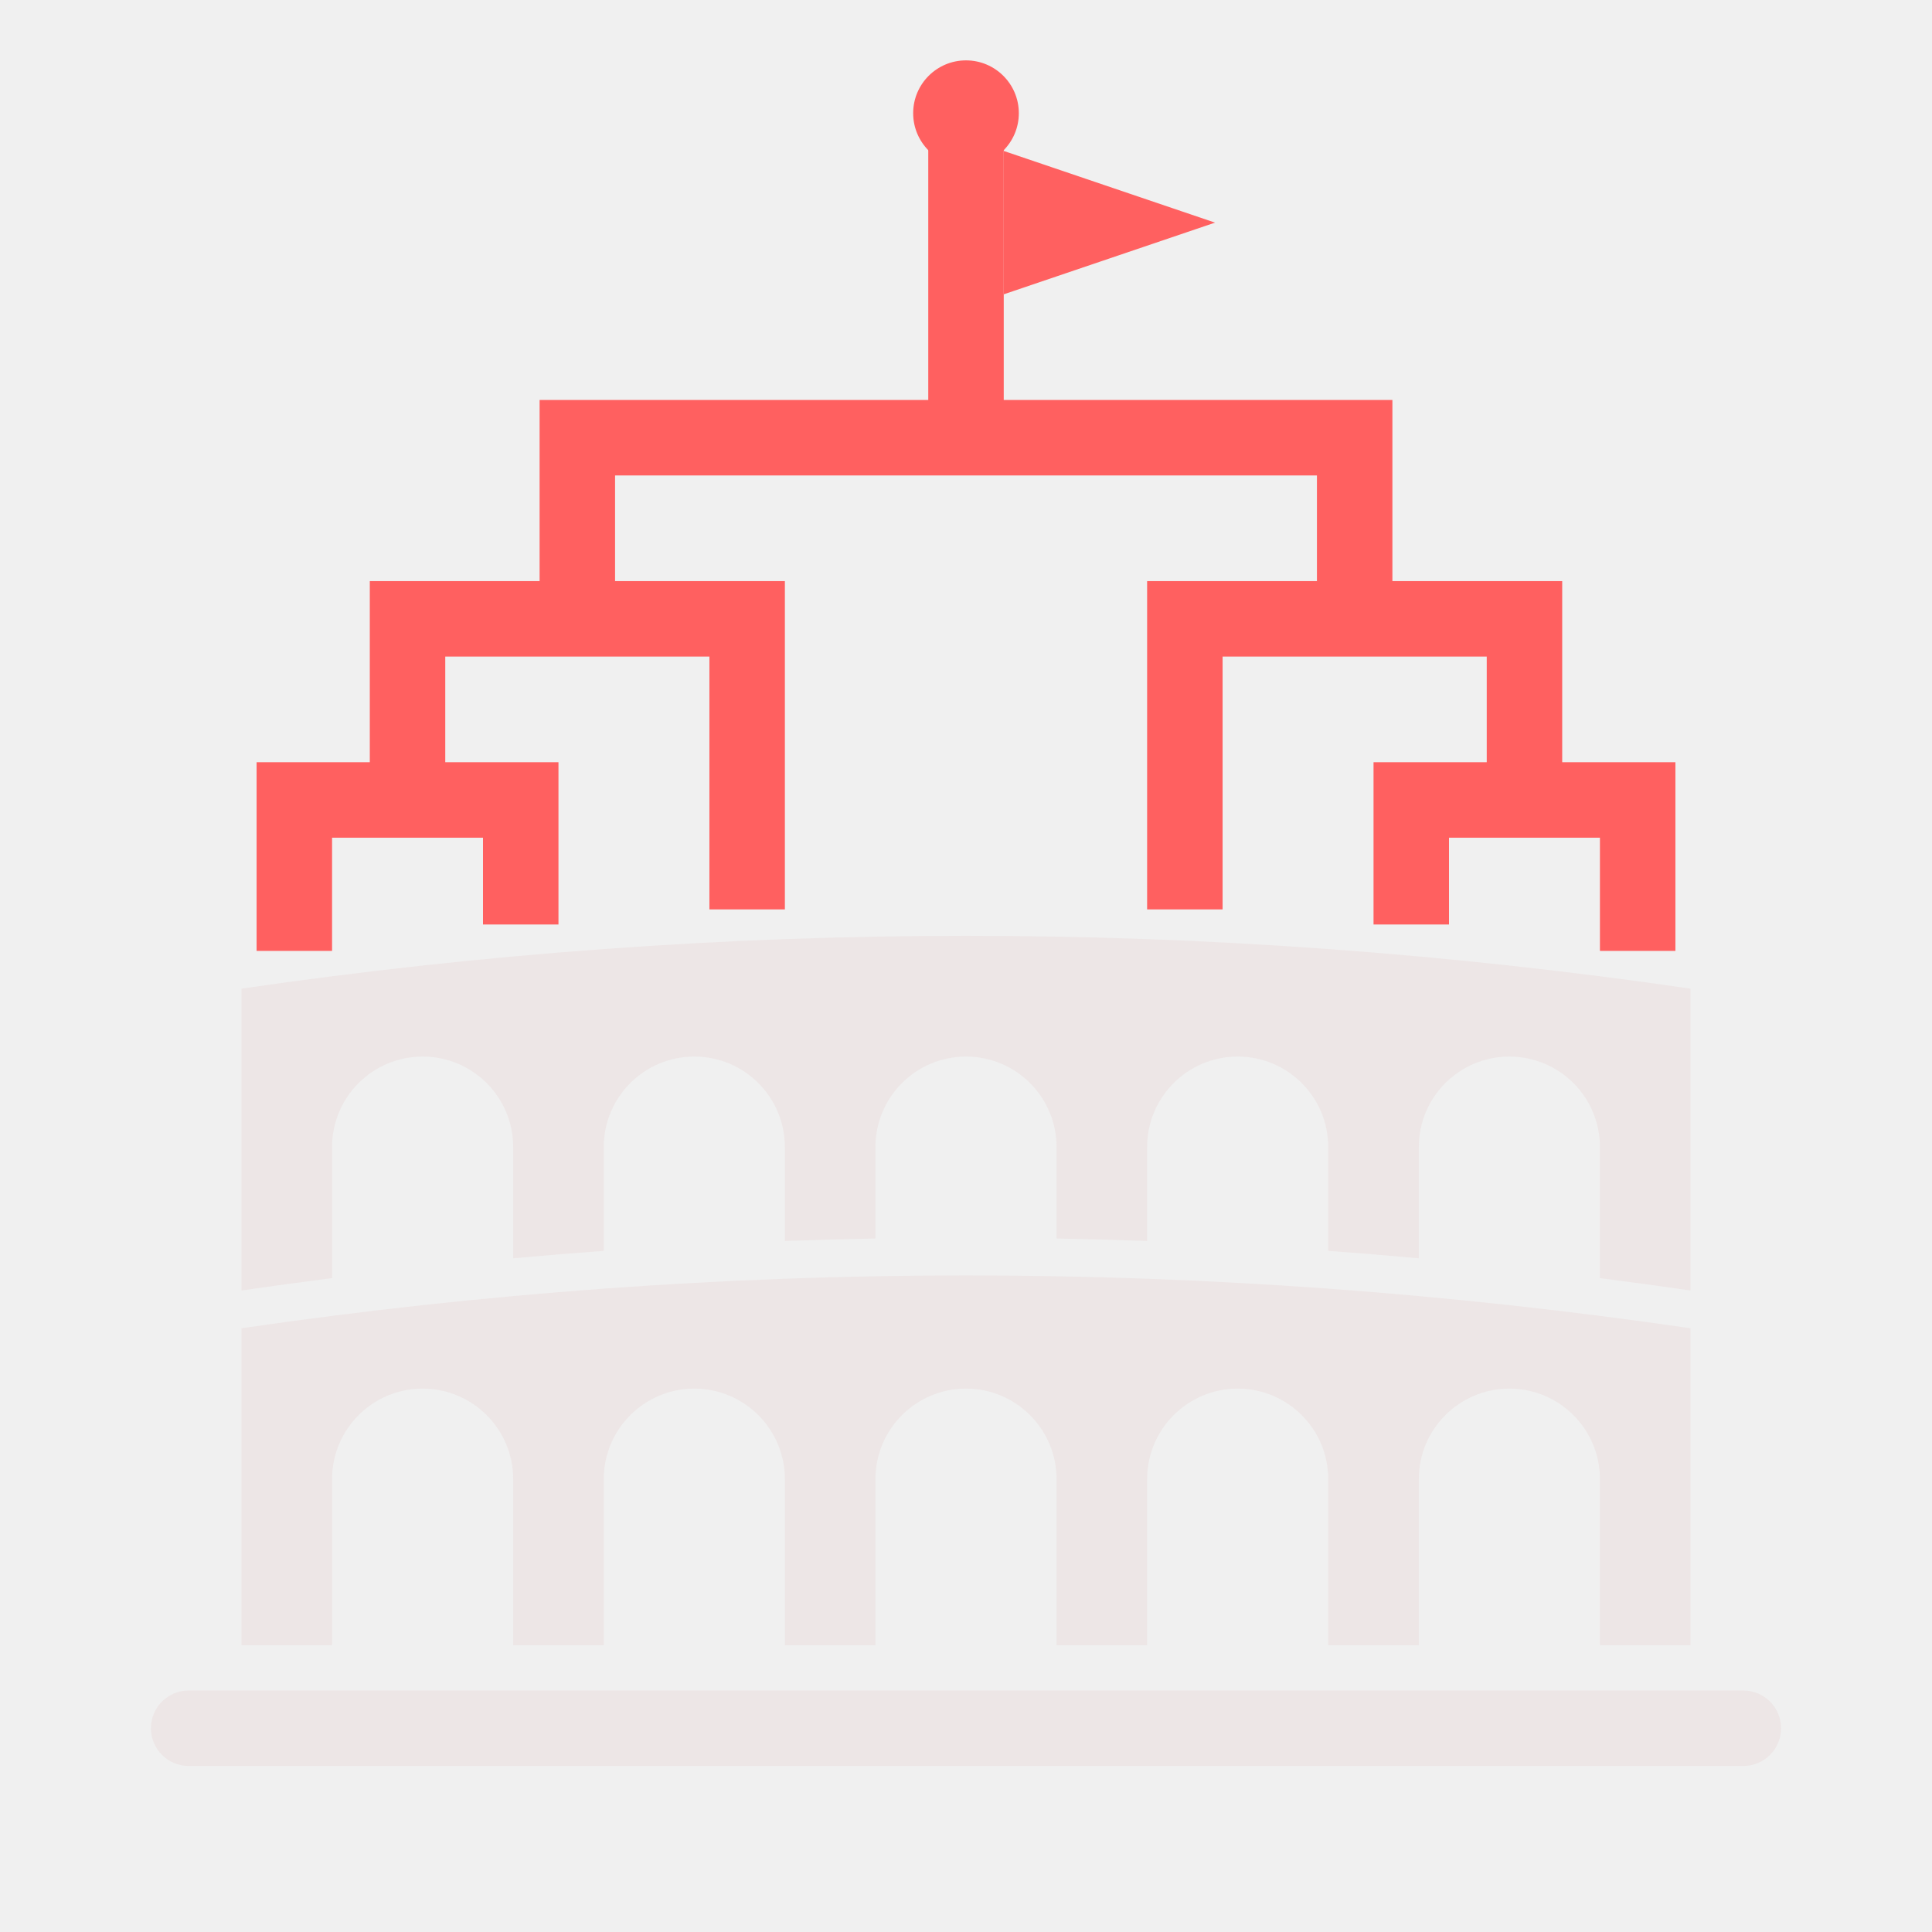
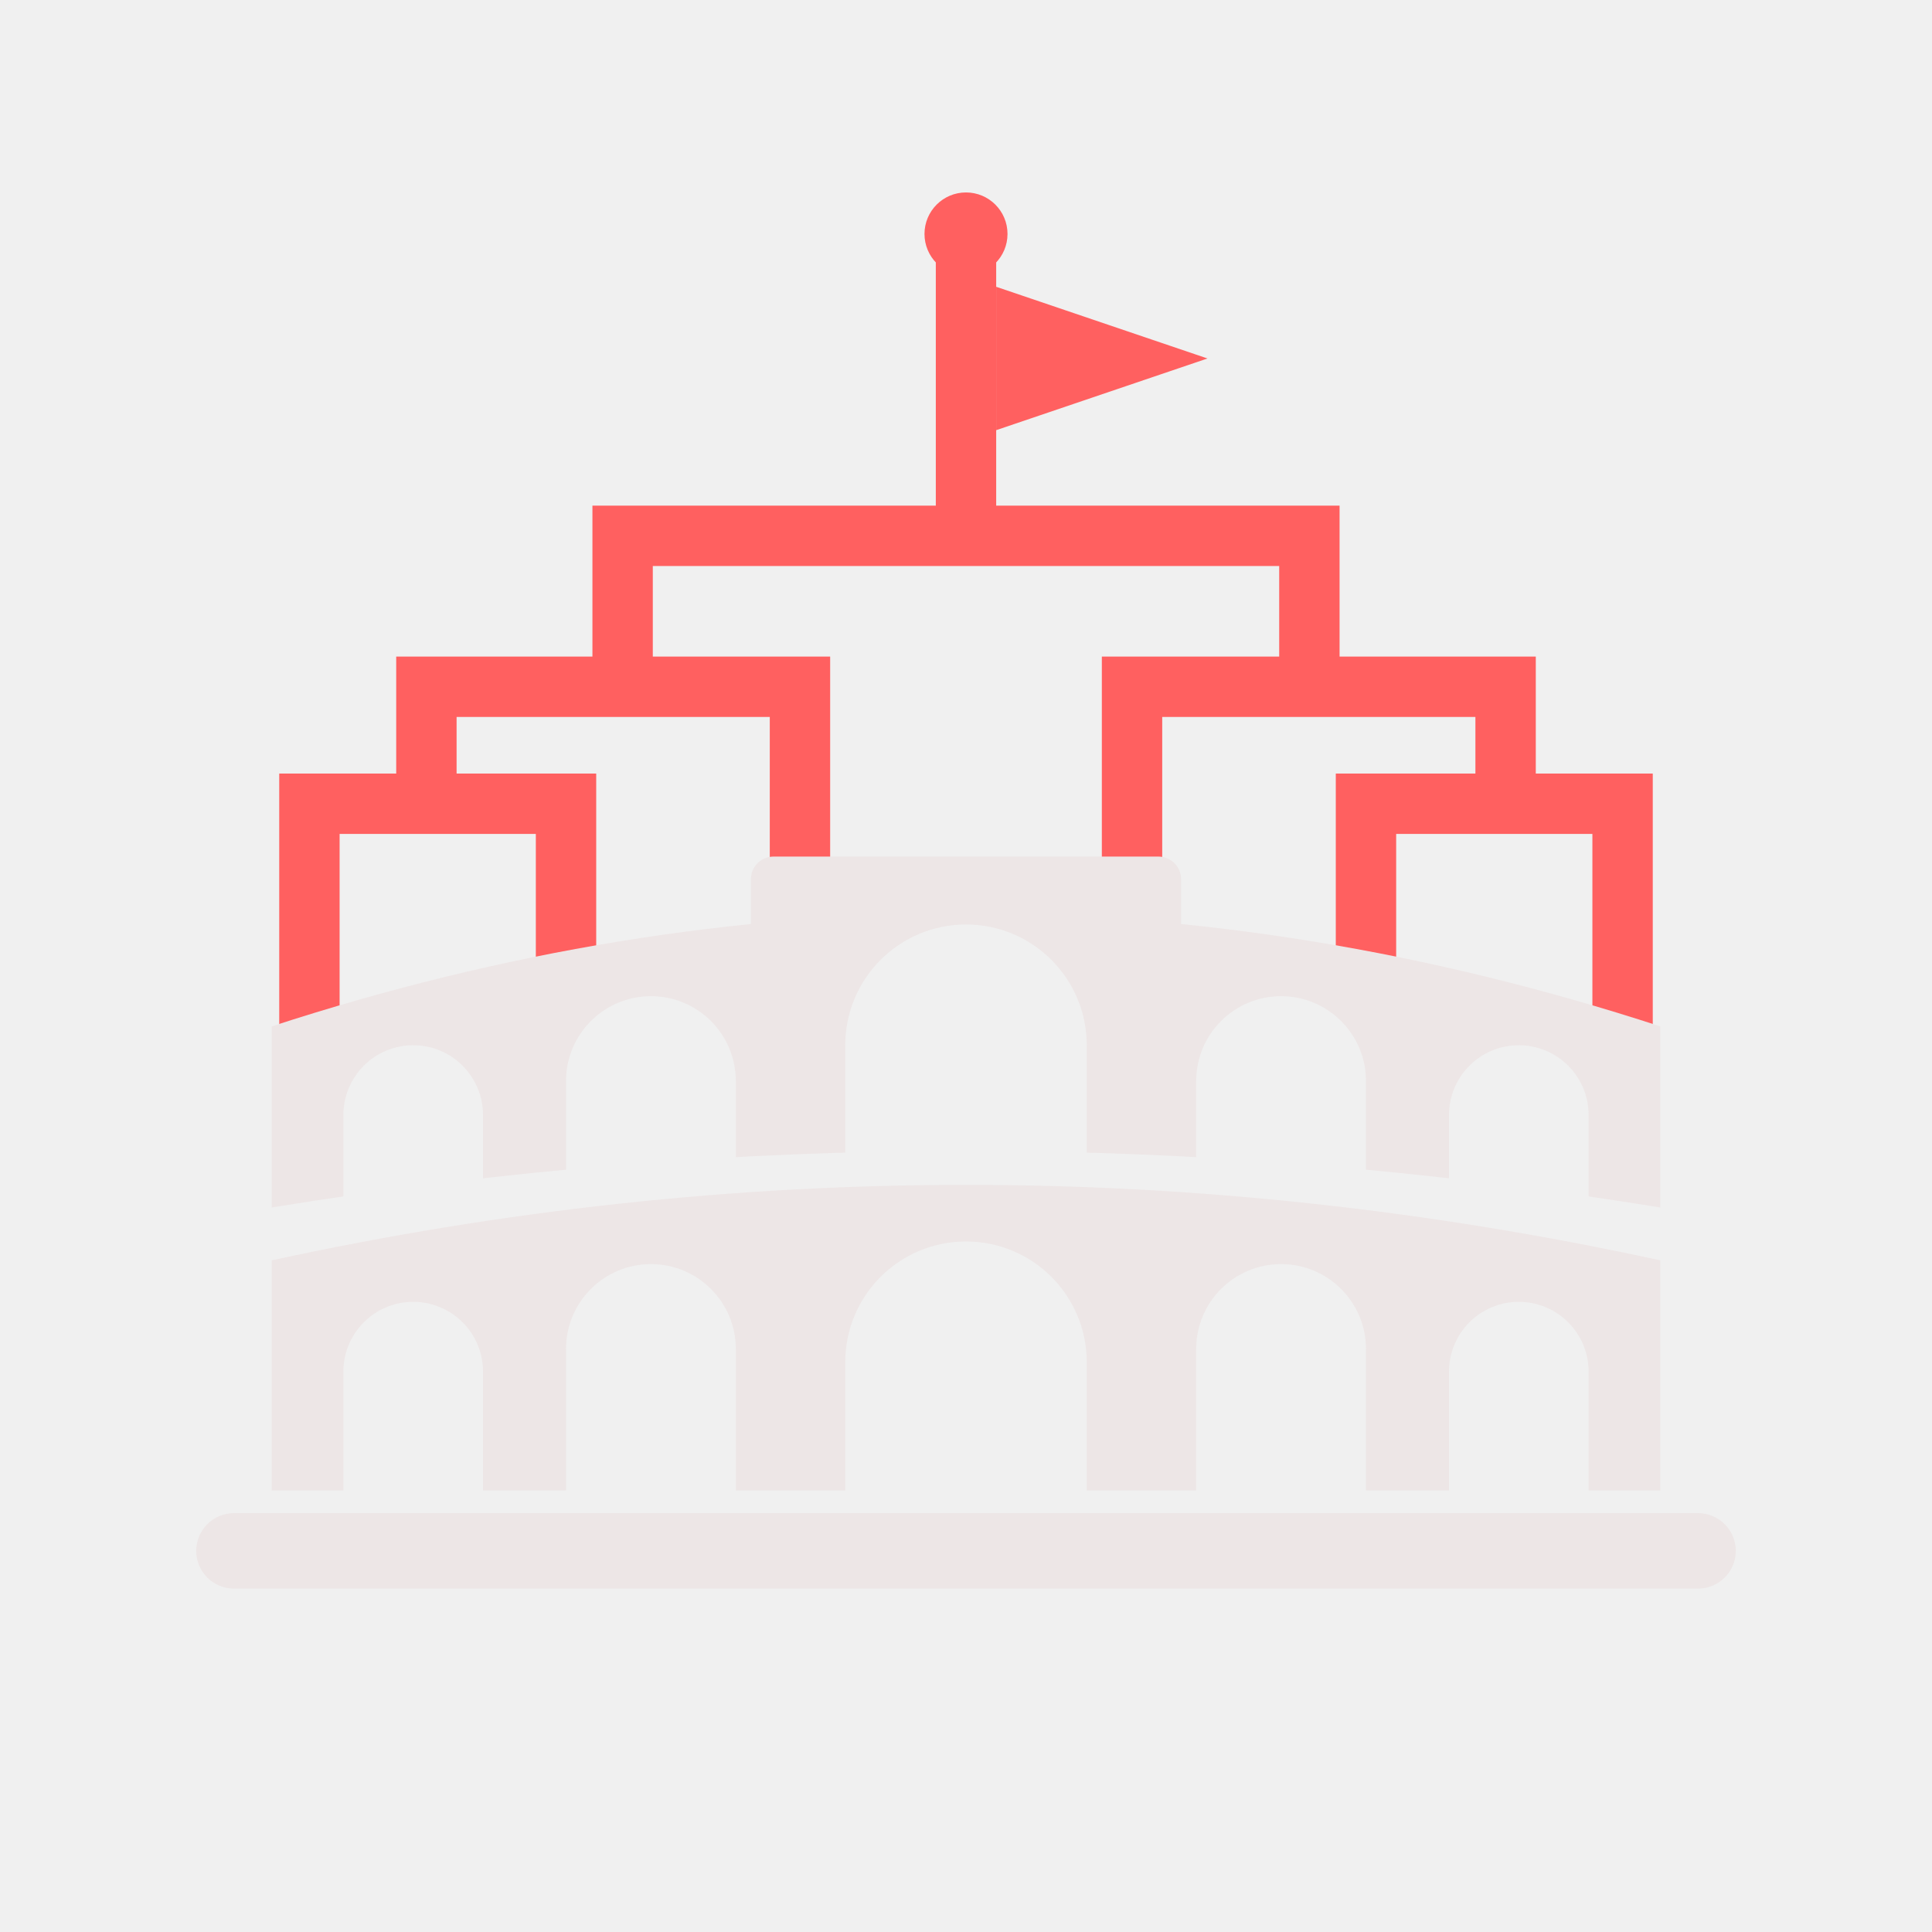
<svg xmlns="http://www.w3.org/2000/svg" viewBox="0 0 512 512">
  <mask id="cg-logo-dark-arches">
    <rect width="512" height="512" fill="#fff" />
-     <path d="M88 440V392A24 24 0 0 1 136 392V440ZM160 440V392A24 24 0 0 1 208 392V440ZM232 440V392A24 24 0 0 1 280 392V440ZM304 440V392A24 24 0 0 1 352 392V440ZM376 440V392A24 24 0 0 1 424 392V440ZM88 341V304A24 24 0 0 1 136 304V341ZM160 335V304A24 24 0 0 1 208 304V335ZM232 333V304A24 24 0 0 1 280 304V333ZM304 335V304A24 24 0 0 1 352 304V335ZM376 341V304A24 24 0 0 1 424 304V341Z" />
+     <path d="M91 320V295.5A18.5 18.5 0 0 1 128 295.5V320ZM384 320V295.5A18.5 18.5 0 0 1 421 295.5V320ZM150 313V286.5A22.5 22.5 0 0 1 195 286.5V313ZM317 313V286.5A22.5 22.5 0 0 1 362 286.5V313ZM224 310V277A32 32 0 0 1 288 277V310ZM91 400V363.5A18.5 18.5 0 0 1 128 363.5V400ZM384 400V363.5A18.5 18.5 0 0 1 421 363.5V400ZM150 400V357.5A22.5 22.5 0 0 1 195 357.5V400ZM317 400V357.5A22.5 22.5 0 0 1 362 357.5V400ZM224 400V361A32 32 0 0 1 288 361V400Z" />
  </mask>
+   <path fill="none" stroke="#FF6060" stroke-width="16" d="M82 280V213H150V260M113 213V182H212V240M430 280V213H362V260M399 213V182H300V240M165 182V142H347V182M256 142V62" />
+   <circle cx="256" cy="62" r="11" fill="#FF6060" />
+   <path fill="#FF6060" d="M264 76L320 95L264 114Z" />
  <g fill="#EDE6E6">
-     <rect x="40" y="448" width="432" height="20" rx="10" />
-     <path mask="url(#cg-logo-dark-arches)" d="M64 436V352Q256 324 448 352V436ZM64 342V262Q256 234 448 262V342Q256 314 64 342Z" />
+     <rect x="52" y="401" width="408" height="20" rx="10" />
+     <g mask="url(#cg-logo-dark-arches)">
+       <rect x="199" y="227" width="114" height="40" rx="6" />
+       <path d="M72 320V272Q256 212 440 272V320Q256 290 72 320ZM72 395V334Q256 294 440 334V395Z" />
+     </g>
  </g>
-   <path fill="none" stroke="#FF6060" stroke-width="20" d="M78 252V212H138V245M108 212V164H198V241M434 252V212H374V245M404 212V164H314V241M153 164V116H359V164M256 116V30" />
-   <circle cx="256" cy="30" r="14" fill="#FF6060" />
-   <path fill="#FF6060" d="M266 40L322 59L266 78Z" />
</svg>
